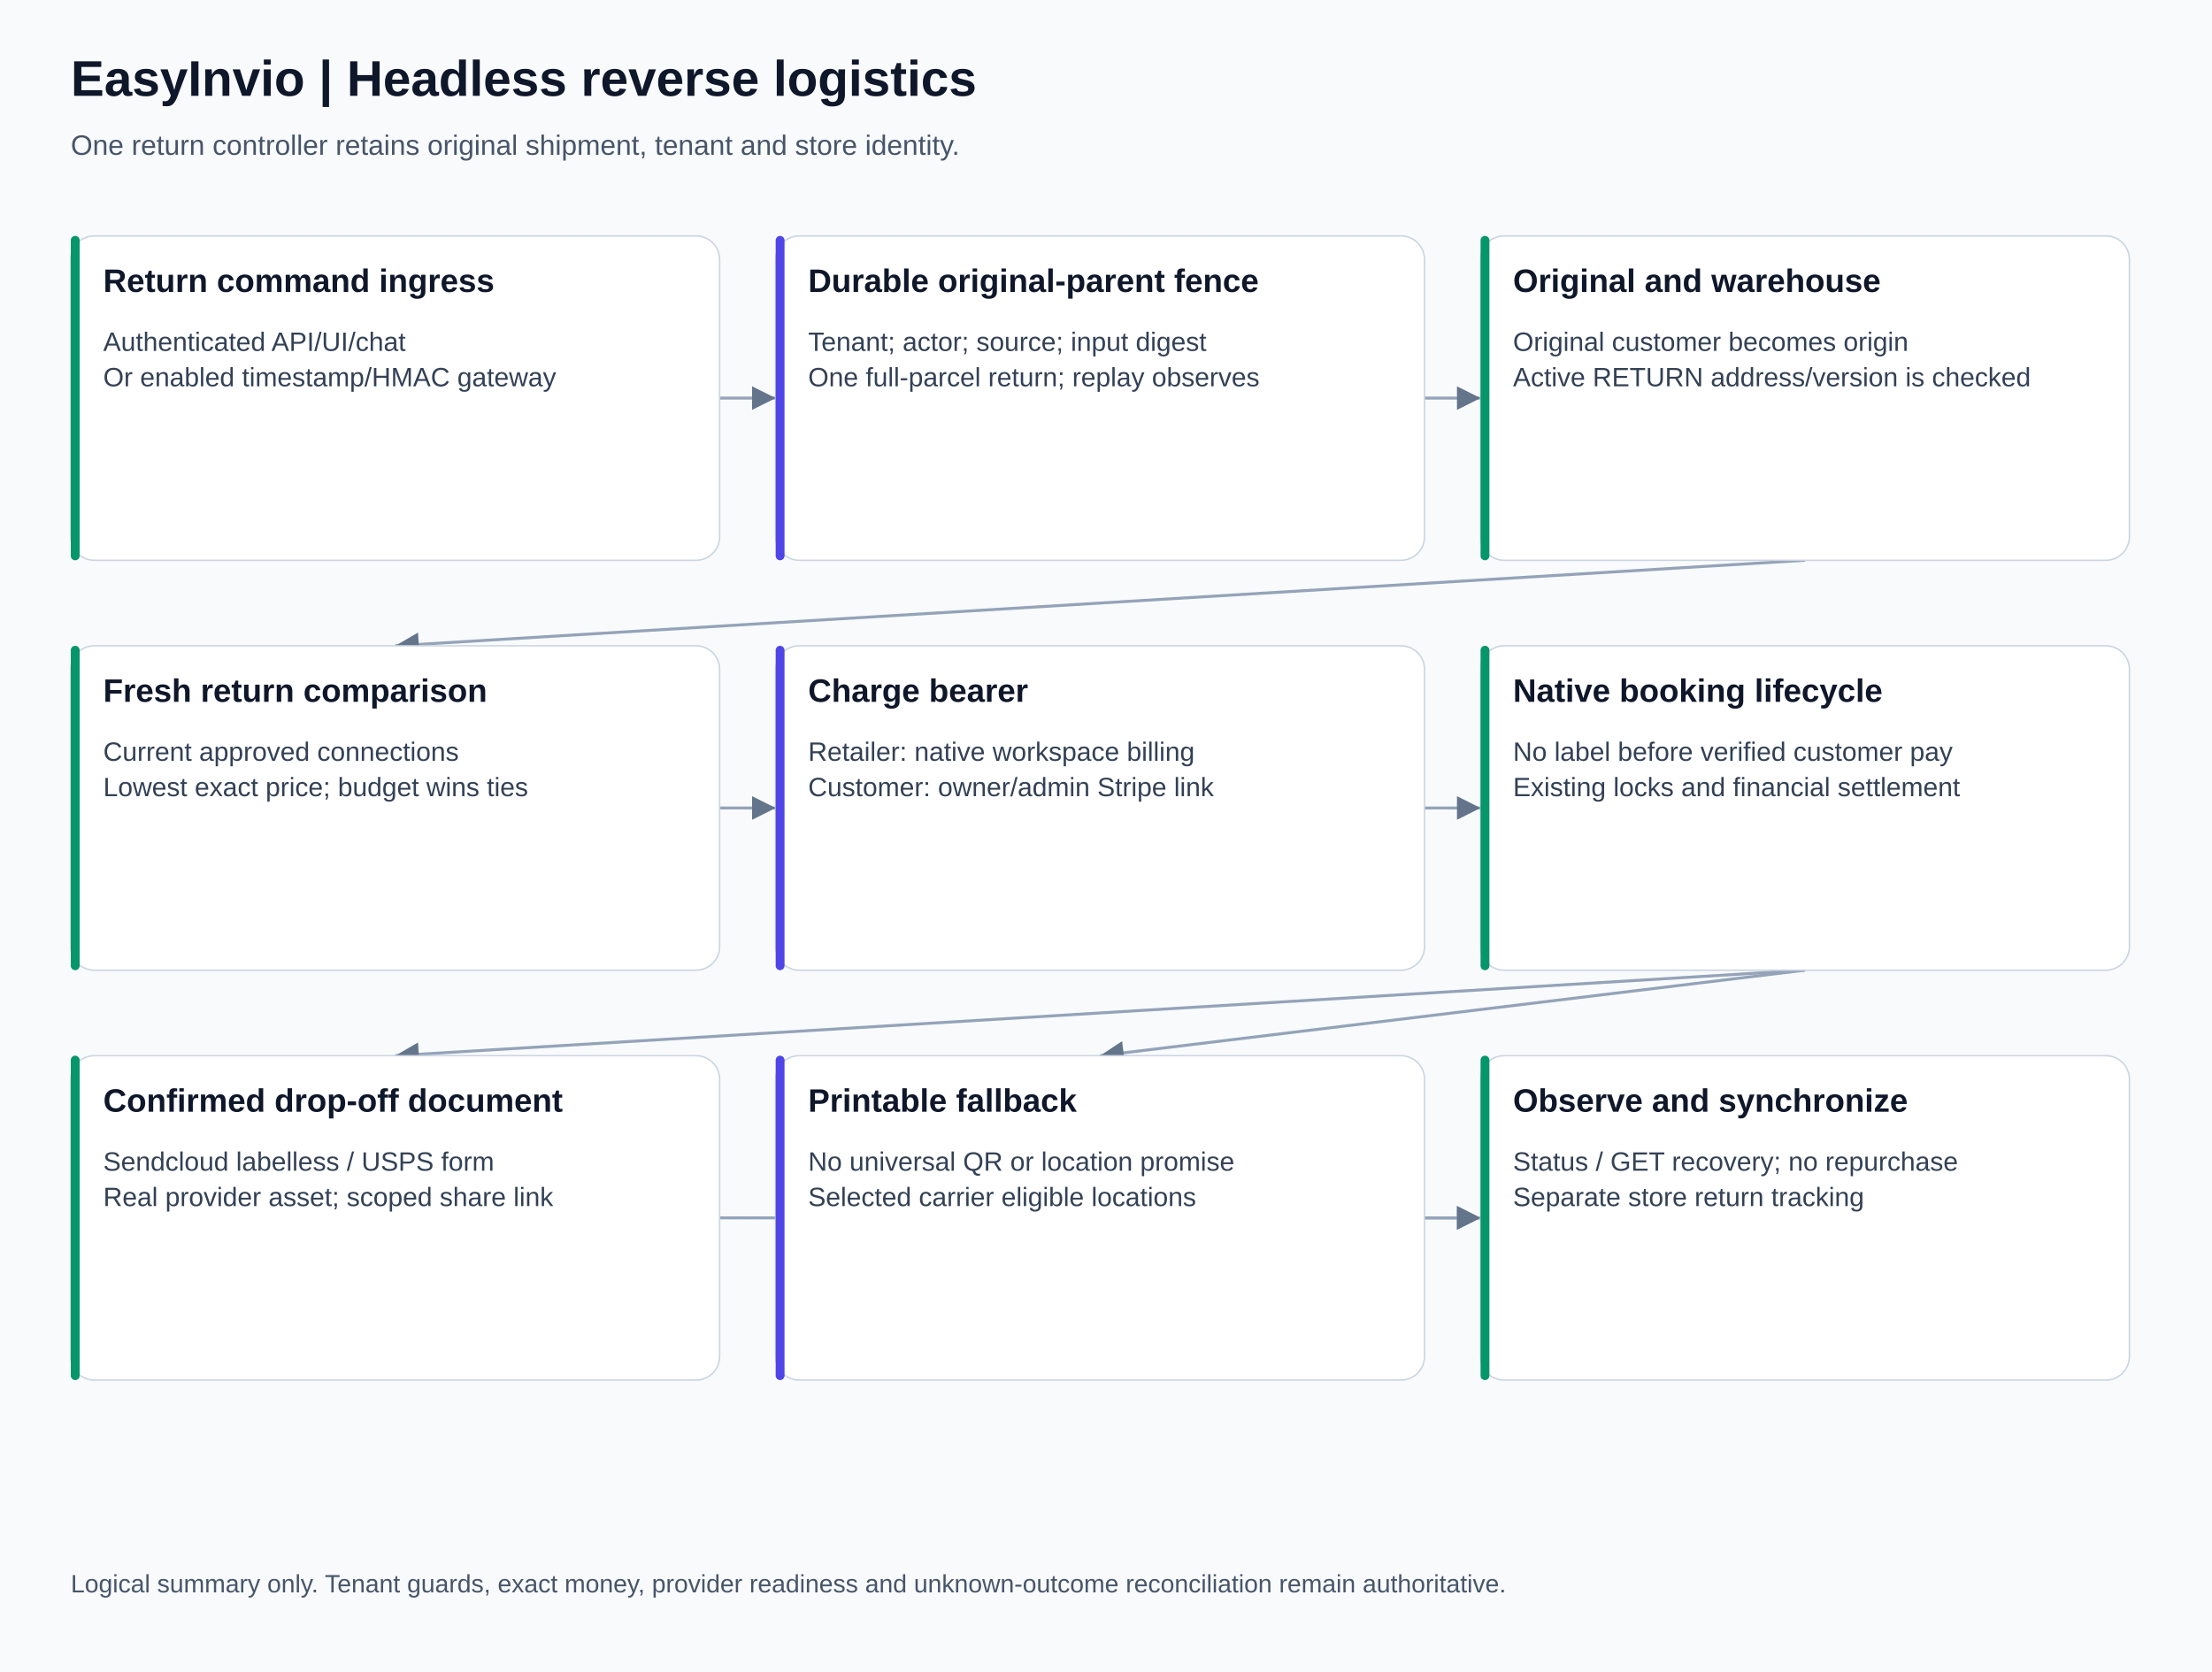
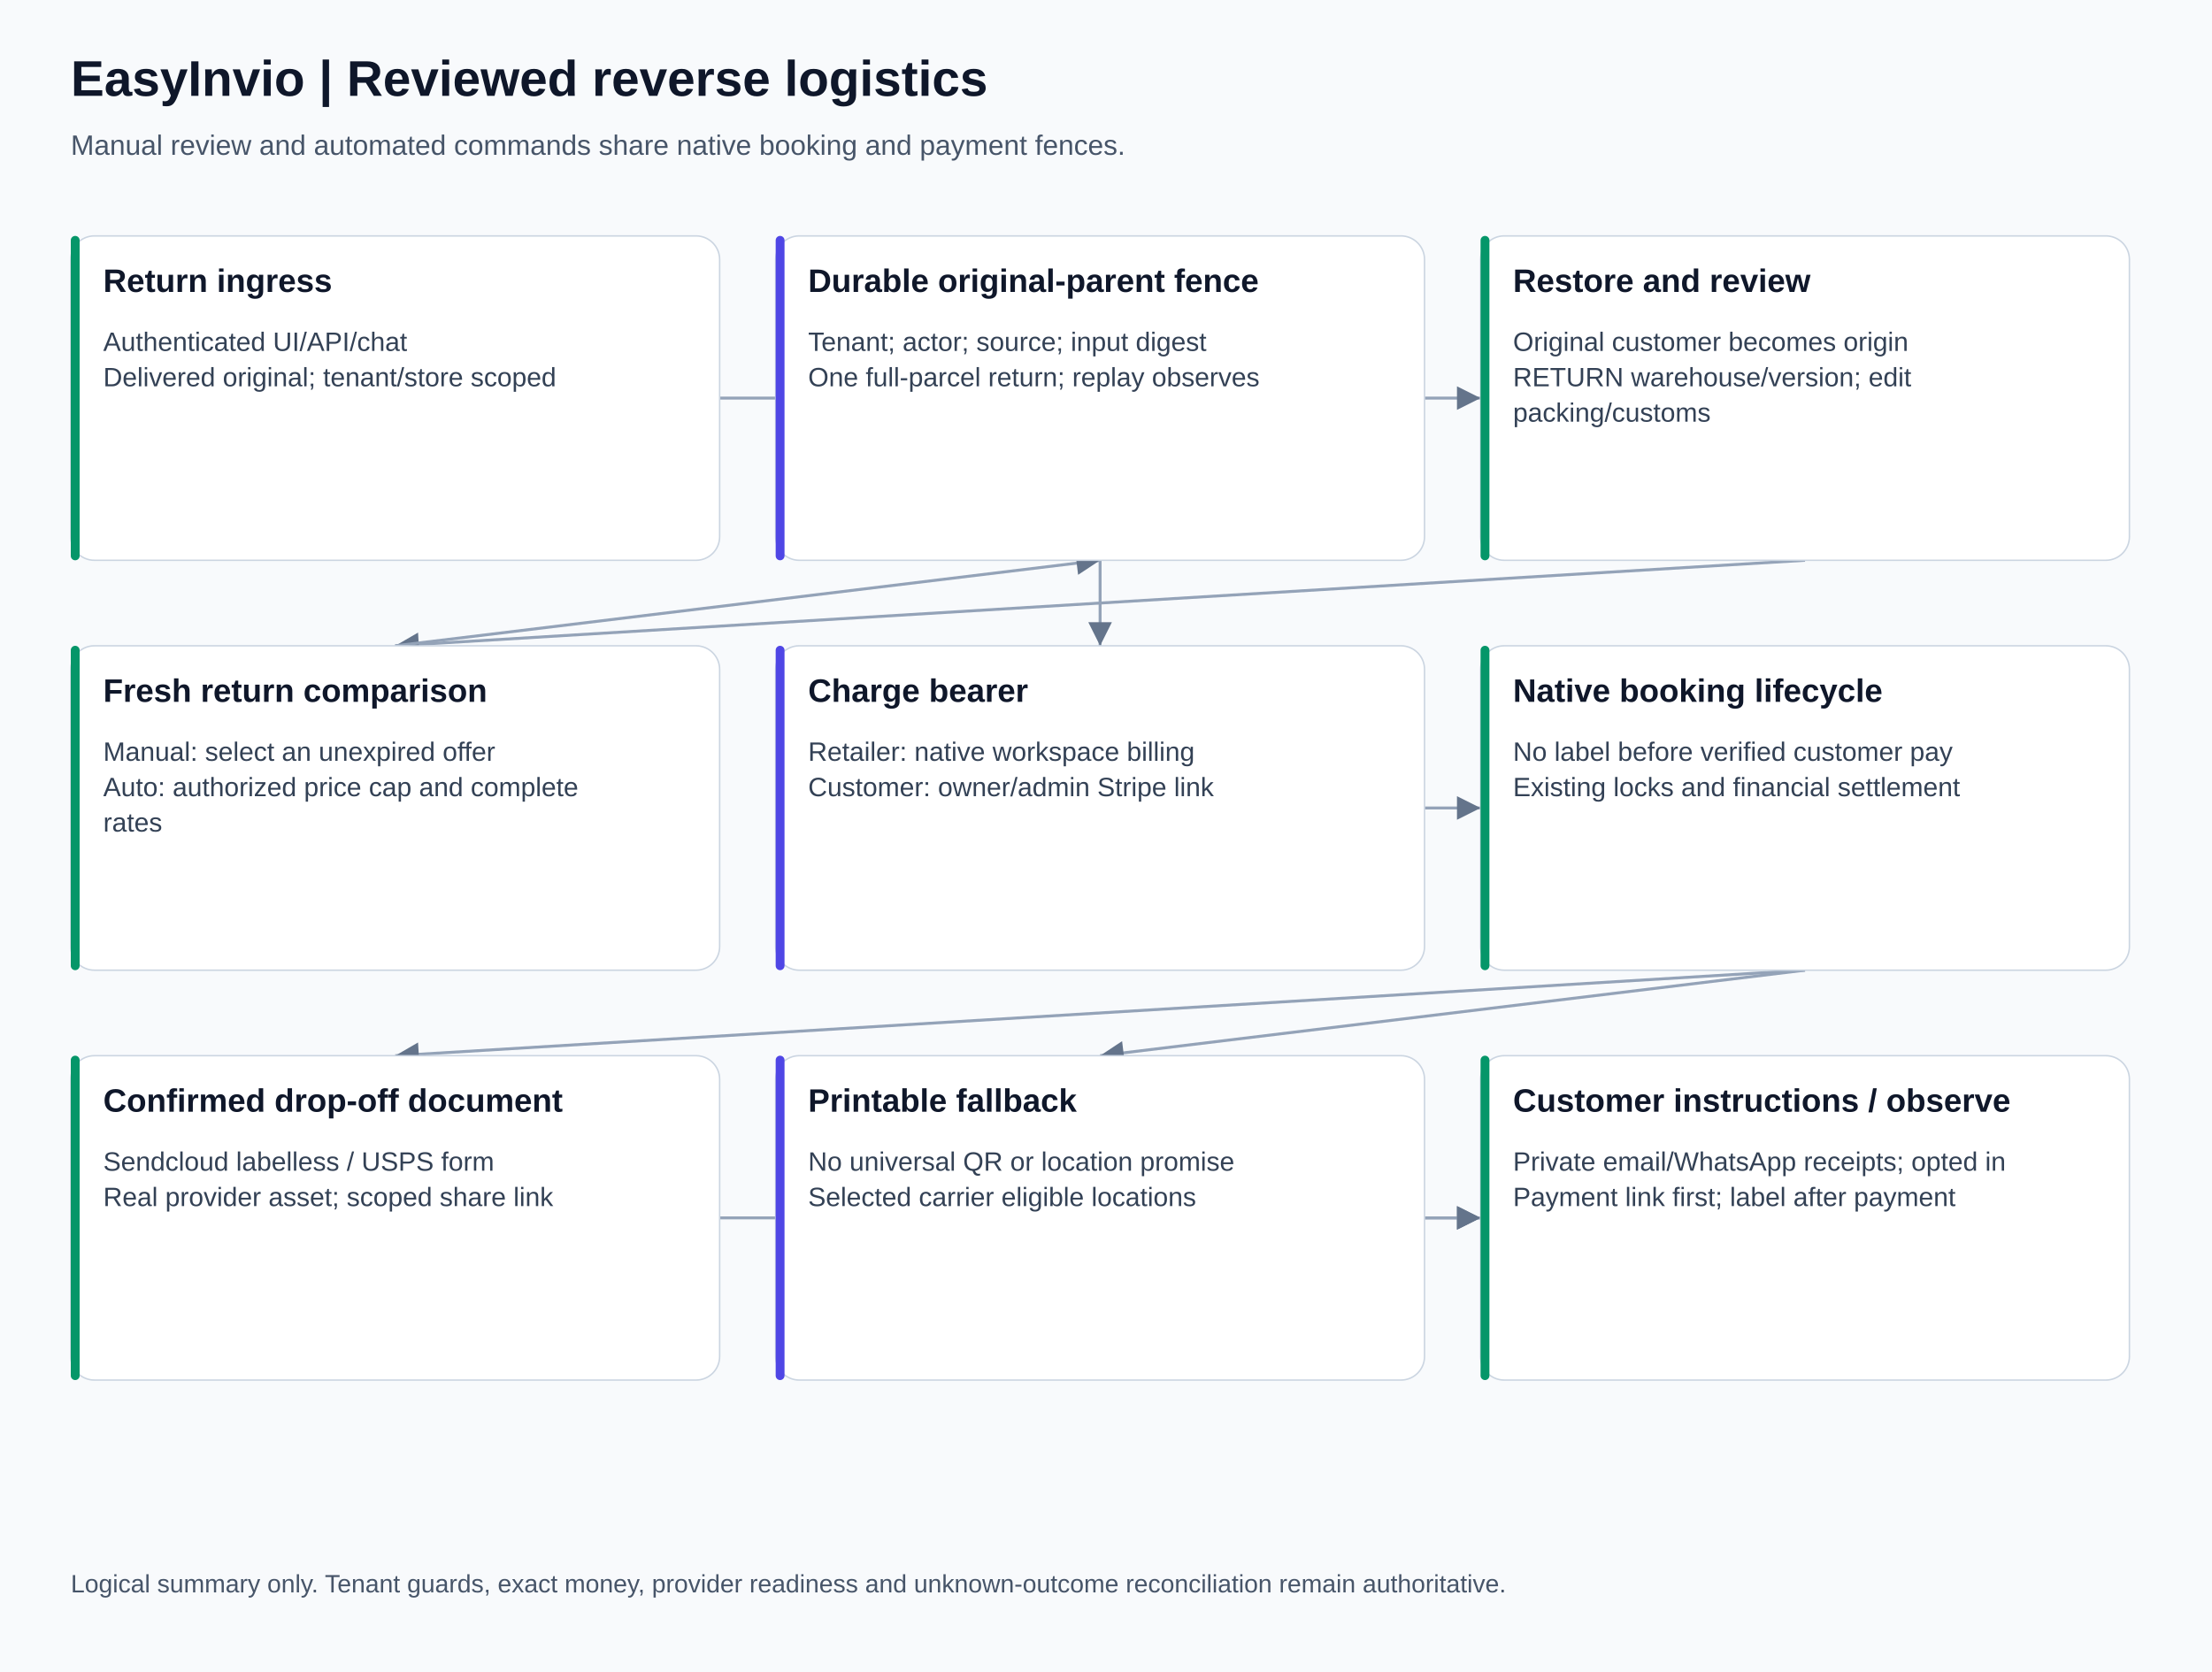
<svg xmlns="http://www.w3.org/2000/svg" width="1500" height="1134" viewBox="0 0 1500 1134" role="img">
  <defs>
    <marker id="arrow" markerWidth="9" markerHeight="9" refX="8" refY="4" orient="auto">
      <path d="M0 0L8 4L0 8Z" fill="#64748b" />
    </marker>
  </defs>
  <rect width="1500" height="1134" fill="#f8fafc" />
-   <text x="48" y="65" style="font:700 34px Arial,sans-serif;fill:#0f172a">EasyInvio | Headless reverse logistics</text>
-   <text x="48" y="105" style="font:19px Arial,sans-serif;fill:#475569">One return controller retains original shipment, tenant and store identity.</text>
-   <path d="M488 270L526 270" stroke="#94a3b8" stroke-width="2" fill="none" marker-end="url(#arrow)" />
-   <path d="M966 270L1004 270" stroke="#94a3b8" stroke-width="2" fill="none" marker-end="url(#arrow)" />
+   <text x="48" y="65" style="font:700 34px Arial,sans-serif;fill:#0f172a">EasyInvio | Reviewed reverse logistics</text>
+   <text x="48" y="105" style="font:19px Arial,sans-serif;fill:#475569">Manual review and automated commands share native booking and payment fences.</text>
+   <path d="M488 270L1004 270" stroke="#94a3b8" stroke-width="2" fill="none" marker-end="url(#arrow)" />
  <path d="M1224 380L268 438" stroke="#94a3b8" stroke-width="2" fill="none" marker-end="url(#arrow)" />
-   <path d="M488 548L526 548" stroke="#94a3b8" stroke-width="2" fill="none" marker-end="url(#arrow)" />
+   <path d="M268 438L746 380" stroke="#94a3b8" stroke-width="2" fill="none" marker-end="url(#arrow)" />
+   <path d="M746 380L746 438" stroke="#94a3b8" stroke-width="2" fill="none" marker-end="url(#arrow)" />
  <path d="M966 548L1004 548" stroke="#94a3b8" stroke-width="2" fill="none" marker-end="url(#arrow)" />
  <path d="M1224 658L268 716" stroke="#94a3b8" stroke-width="2" fill="none" marker-end="url(#arrow)" />
  <path d="M1224 658L746 716" stroke="#94a3b8" stroke-width="2" fill="none" marker-end="url(#arrow)" />
  <path d="M488 826L1004 826" stroke="#94a3b8" stroke-width="2" fill="none" marker-end="url(#arrow)" />
  <path d="M966 826L1004 826" stroke="#94a3b8" stroke-width="2" fill="none" marker-end="url(#arrow)" />
  <g data-node="input">
    <rect x="48" y="160" width="440" height="220" rx="16" fill="white" stroke="#cbd5e1" />
    <rect x="48" y="160" width="6" height="220" rx="3" fill="#059669" />
-     <text x="70" y="198" style="font:700 22px Arial,sans-serif;fill:#0f172a">Return command ingress</text>
-     <text x="70" y="238" style="font:18px Arial,sans-serif;fill:#334155">Authenticated API/UI/chat</text>
-     <text x="70" y="262" style="font:18px Arial,sans-serif;fill:#334155">Or enabled timestamp/HMAC gateway</text>
+     <text x="70" y="198" style="font:700 22px Arial,sans-serif;fill:#0f172a">Return ingress</text>
+     <text x="70" y="238" style="font:18px Arial,sans-serif;fill:#334155">Authenticated UI/API/chat</text>
+     <text x="70" y="262" style="font:18px Arial,sans-serif;fill:#334155">Delivered original; tenant/store scoped</text>
  </g>
  <g data-node="receipt">
    <rect x="526" y="160" width="440" height="220" rx="16" fill="white" stroke="#cbd5e1" />
    <rect x="526" y="160" width="6" height="220" rx="3" fill="#4f46e5" />
    <text x="548" y="198" style="font:700 22px Arial,sans-serif;fill:#0f172a">Durable original-parent fence</text>
    <text x="548" y="238" style="font:18px Arial,sans-serif;fill:#334155">Tenant; actor; source; input digest</text>
    <text x="548" y="262" style="font:18px Arial,sans-serif;fill:#334155">One full-parcel return; replay observes</text>
  </g>
  <g data-node="parent">
    <rect x="1004" y="160" width="440" height="220" rx="16" fill="white" stroke="#cbd5e1" />
    <rect x="1004" y="160" width="6" height="220" rx="3" fill="#059669" />
-     <text x="1026" y="198" style="font:700 22px Arial,sans-serif;fill:#0f172a">Original and warehouse</text>
+     <text x="1026" y="198" style="font:700 22px Arial,sans-serif;fill:#0f172a">Restore and review</text>
    <text x="1026" y="238" style="font:18px Arial,sans-serif;fill:#334155">Original customer becomes origin</text>
-     <text x="1026" y="262" style="font:18px Arial,sans-serif;fill:#334155">Active RETURN address/version is checked</text>
+     <text x="1026" y="262" style="font:18px Arial,sans-serif;fill:#334155">RETURN warehouse/version; edit</text>
+     <text x="1026" y="286" style="font:18px Arial,sans-serif;fill:#334155">packing/customs</text>
  </g>
  <g data-node="rate">
    <rect x="48" y="438" width="440" height="220" rx="16" fill="white" stroke="#cbd5e1" />
    <rect x="48" y="438" width="6" height="220" rx="3" fill="#059669" />
    <text x="70" y="476" style="font:700 22px Arial,sans-serif;fill:#0f172a">Fresh return comparison</text>
-     <text x="70" y="516" style="font:18px Arial,sans-serif;fill:#334155">Current approved connections</text>
-     <text x="70" y="540" style="font:18px Arial,sans-serif;fill:#334155">Lowest exact price; budget wins ties</text>
+     <text x="70" y="516" style="font:18px Arial,sans-serif;fill:#334155">Manual: select an unexpired offer</text>
+     <text x="70" y="540" style="font:18px Arial,sans-serif;fill:#334155">Auto: authorized price cap and complete</text>
+     <text x="70" y="564" style="font:18px Arial,sans-serif;fill:#334155">rates</text>
  </g>
  <g data-node="payer">
    <rect x="526" y="438" width="440" height="220" rx="16" fill="white" stroke="#cbd5e1" />
    <rect x="526" y="438" width="6" height="220" rx="3" fill="#4f46e5" />
    <text x="548" y="476" style="font:700 22px Arial,sans-serif;fill:#0f172a">Charge bearer</text>
    <text x="548" y="516" style="font:18px Arial,sans-serif;fill:#334155">Retailer: native workspace billing</text>
    <text x="548" y="540" style="font:18px Arial,sans-serif;fill:#334155">Customer: owner/admin Stripe link</text>
  </g>
  <g data-node="book">
    <rect x="1004" y="438" width="440" height="220" rx="16" fill="white" stroke="#cbd5e1" />
    <rect x="1004" y="438" width="6" height="220" rx="3" fill="#059669" />
    <text x="1026" y="476" style="font:700 22px Arial,sans-serif;fill:#0f172a">Native booking lifecycle</text>
    <text x="1026" y="516" style="font:18px Arial,sans-serif;fill:#334155">No label before verified customer pay</text>
    <text x="1026" y="540" style="font:18px Arial,sans-serif;fill:#334155">Existing locks and financial settlement</text>
  </g>
  <g data-node="qr">
    <rect x="48" y="716" width="440" height="220" rx="16" fill="white" stroke="#cbd5e1" />
    <rect x="48" y="716" width="6" height="220" rx="3" fill="#059669" />
    <text x="70" y="754" style="font:700 22px Arial,sans-serif;fill:#0f172a">Confirmed drop-off document</text>
    <text x="70" y="794" style="font:18px Arial,sans-serif;fill:#334155">Sendcloud labelless / USPS form</text>
    <text x="70" y="818" style="font:18px Arial,sans-serif;fill:#334155">Real provider asset; scoped share link</text>
  </g>
  <g data-node="print">
    <rect x="526" y="716" width="440" height="220" rx="16" fill="white" stroke="#cbd5e1" />
    <rect x="526" y="716" width="6" height="220" rx="3" fill="#4f46e5" />
    <text x="548" y="754" style="font:700 22px Arial,sans-serif;fill:#0f172a">Printable fallback</text>
    <text x="548" y="794" style="font:18px Arial,sans-serif;fill:#334155">No universal QR or location promise</text>
    <text x="548" y="818" style="font:18px Arial,sans-serif;fill:#334155">Selected carrier eligible locations</text>
  </g>
  <g data-node="status">
    <rect x="1004" y="716" width="440" height="220" rx="16" fill="white" stroke="#cbd5e1" />
    <rect x="1004" y="716" width="6" height="220" rx="3" fill="#059669" />
-     <text x="1026" y="754" style="font:700 22px Arial,sans-serif;fill:#0f172a">Observe and synchronize</text>
-     <text x="1026" y="794" style="font:18px Arial,sans-serif;fill:#334155">Status / GET recovery; no repurchase</text>
-     <text x="1026" y="818" style="font:18px Arial,sans-serif;fill:#334155">Separate store return tracking</text>
+     <text x="1026" y="754" style="font:700 22px Arial,sans-serif;fill:#0f172a">Customer instructions / observe</text>
+     <text x="1026" y="794" style="font:18px Arial,sans-serif;fill:#334155">Private email/WhatsApp receipts; opted in</text>
+     <text x="1026" y="818" style="font:18px Arial,sans-serif;fill:#334155">Payment link first; label after payment</text>
  </g>
  <text x="48" y="1080" style="font:17px Arial,sans-serif;fill:#475569">Logical summary only. Tenant guards, exact money, provider readiness and unknown-outcome reconciliation remain authoritative.</text>
</svg>
